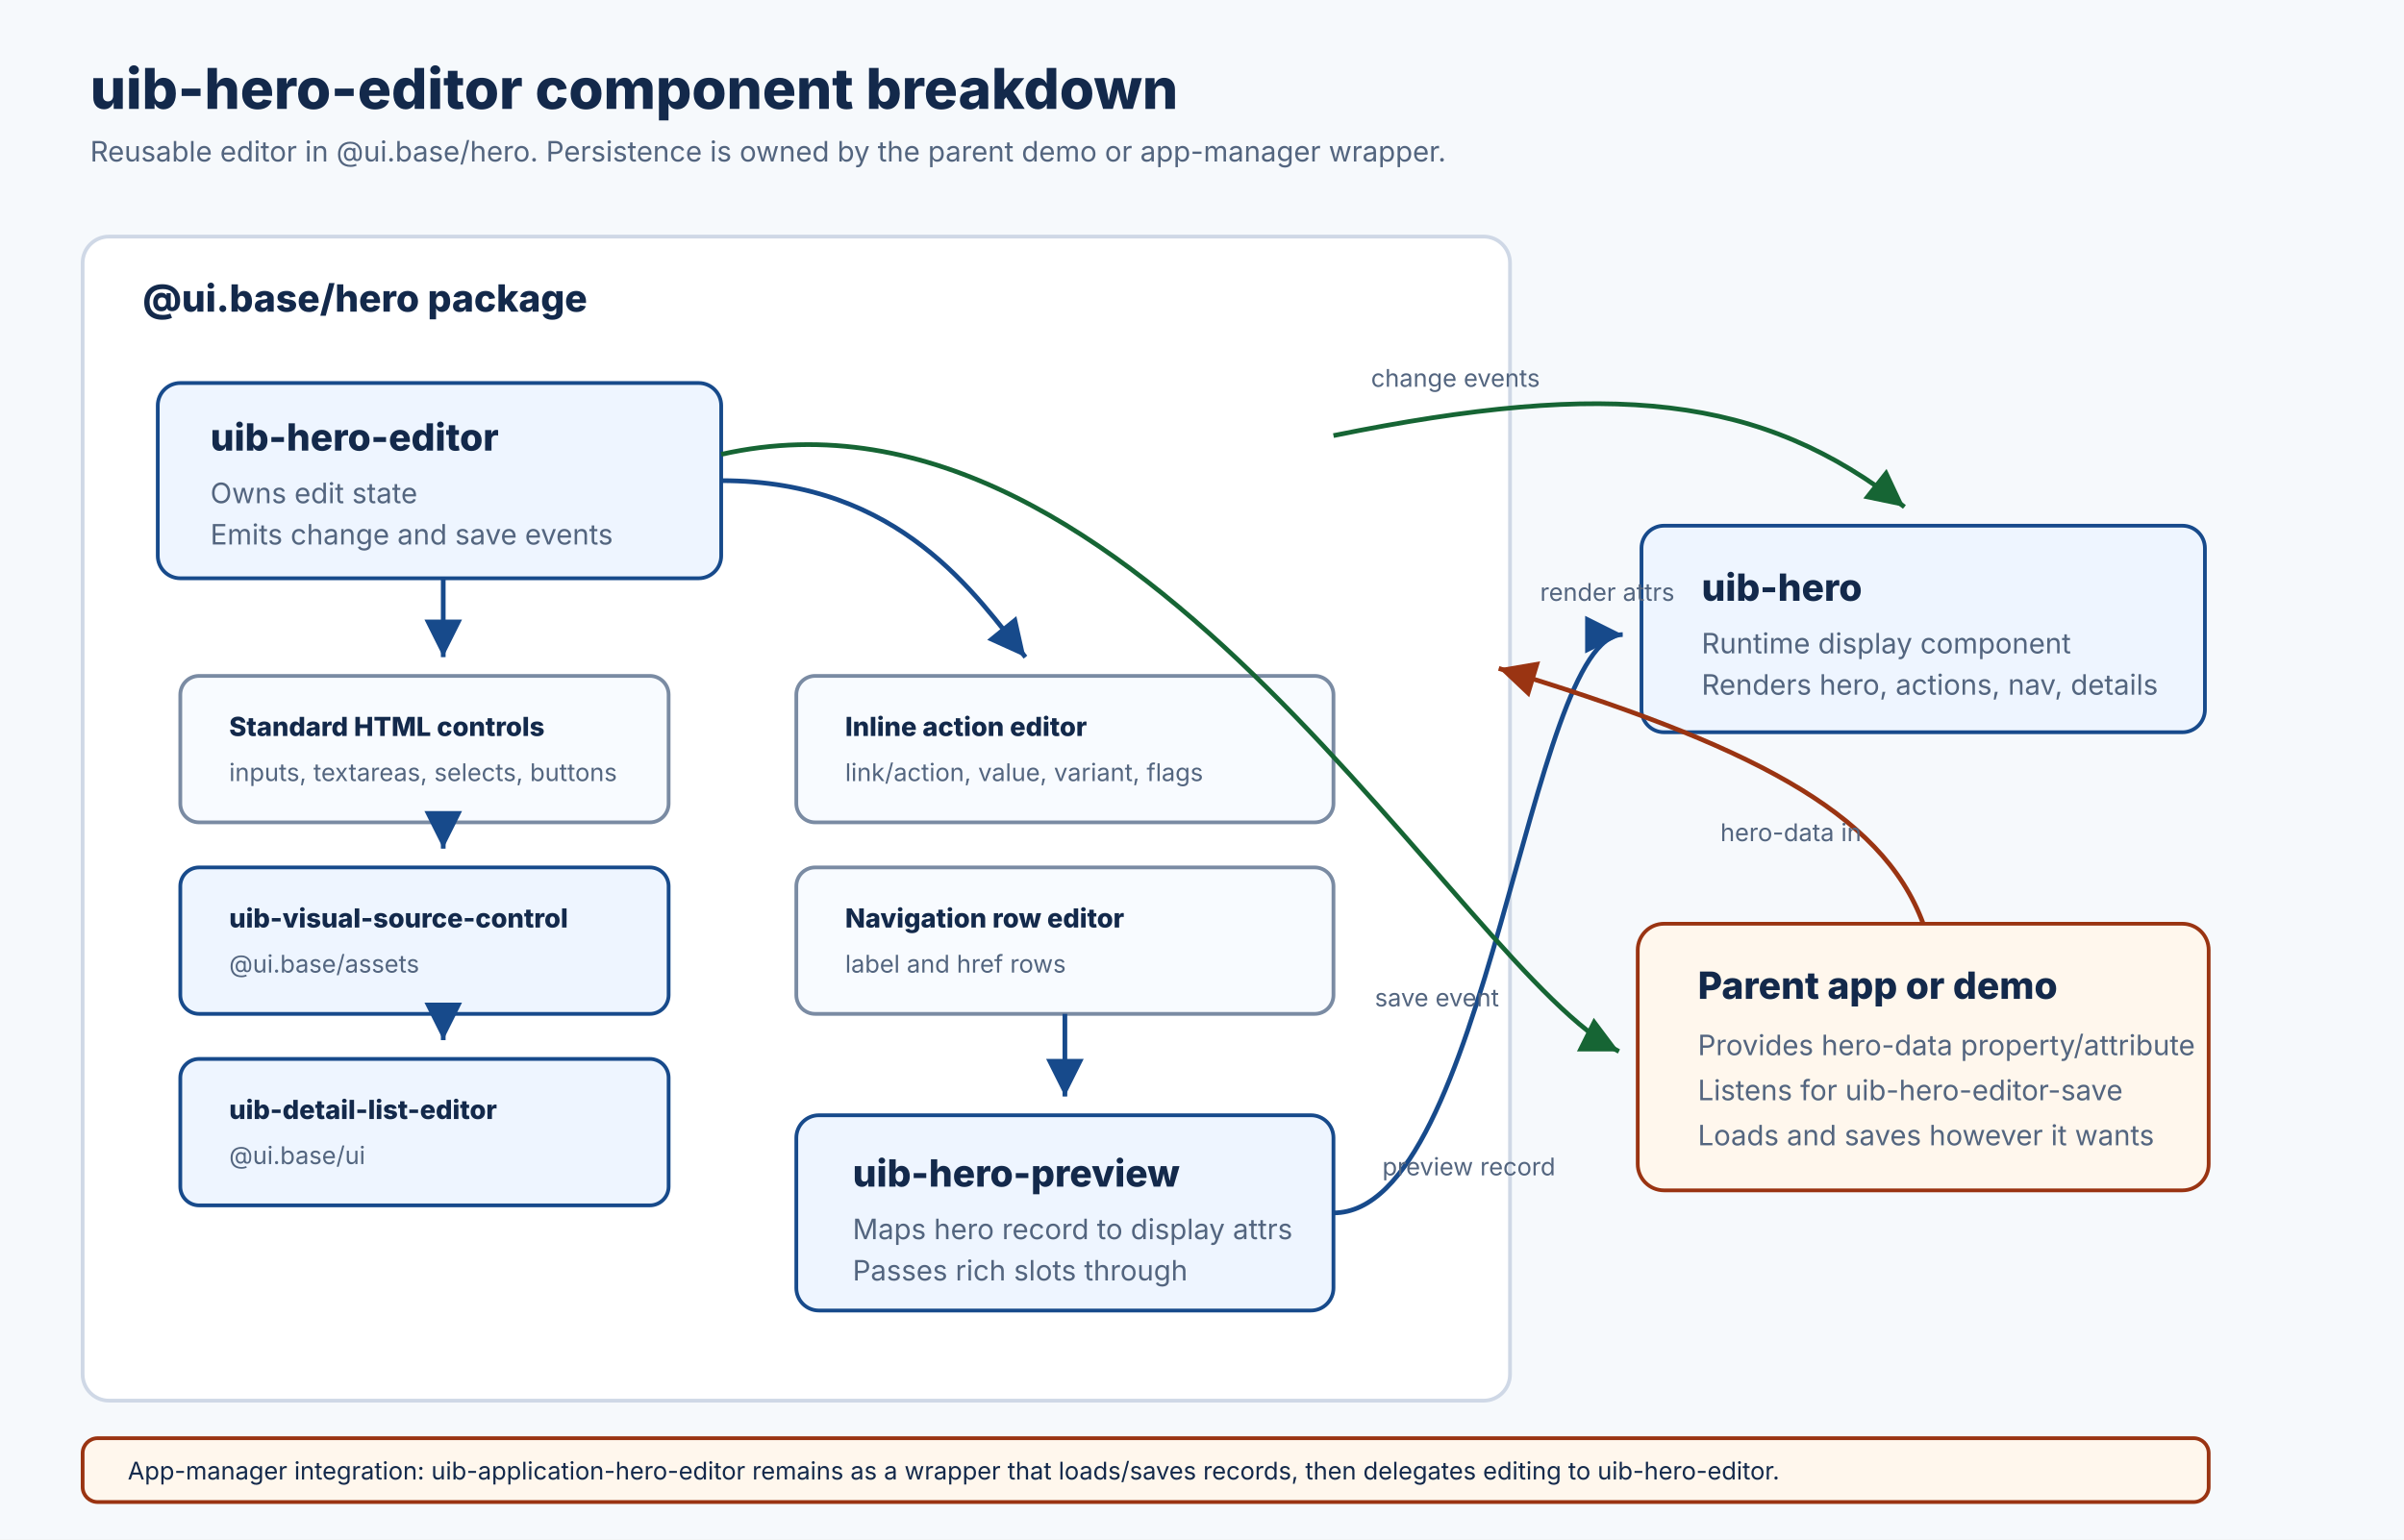
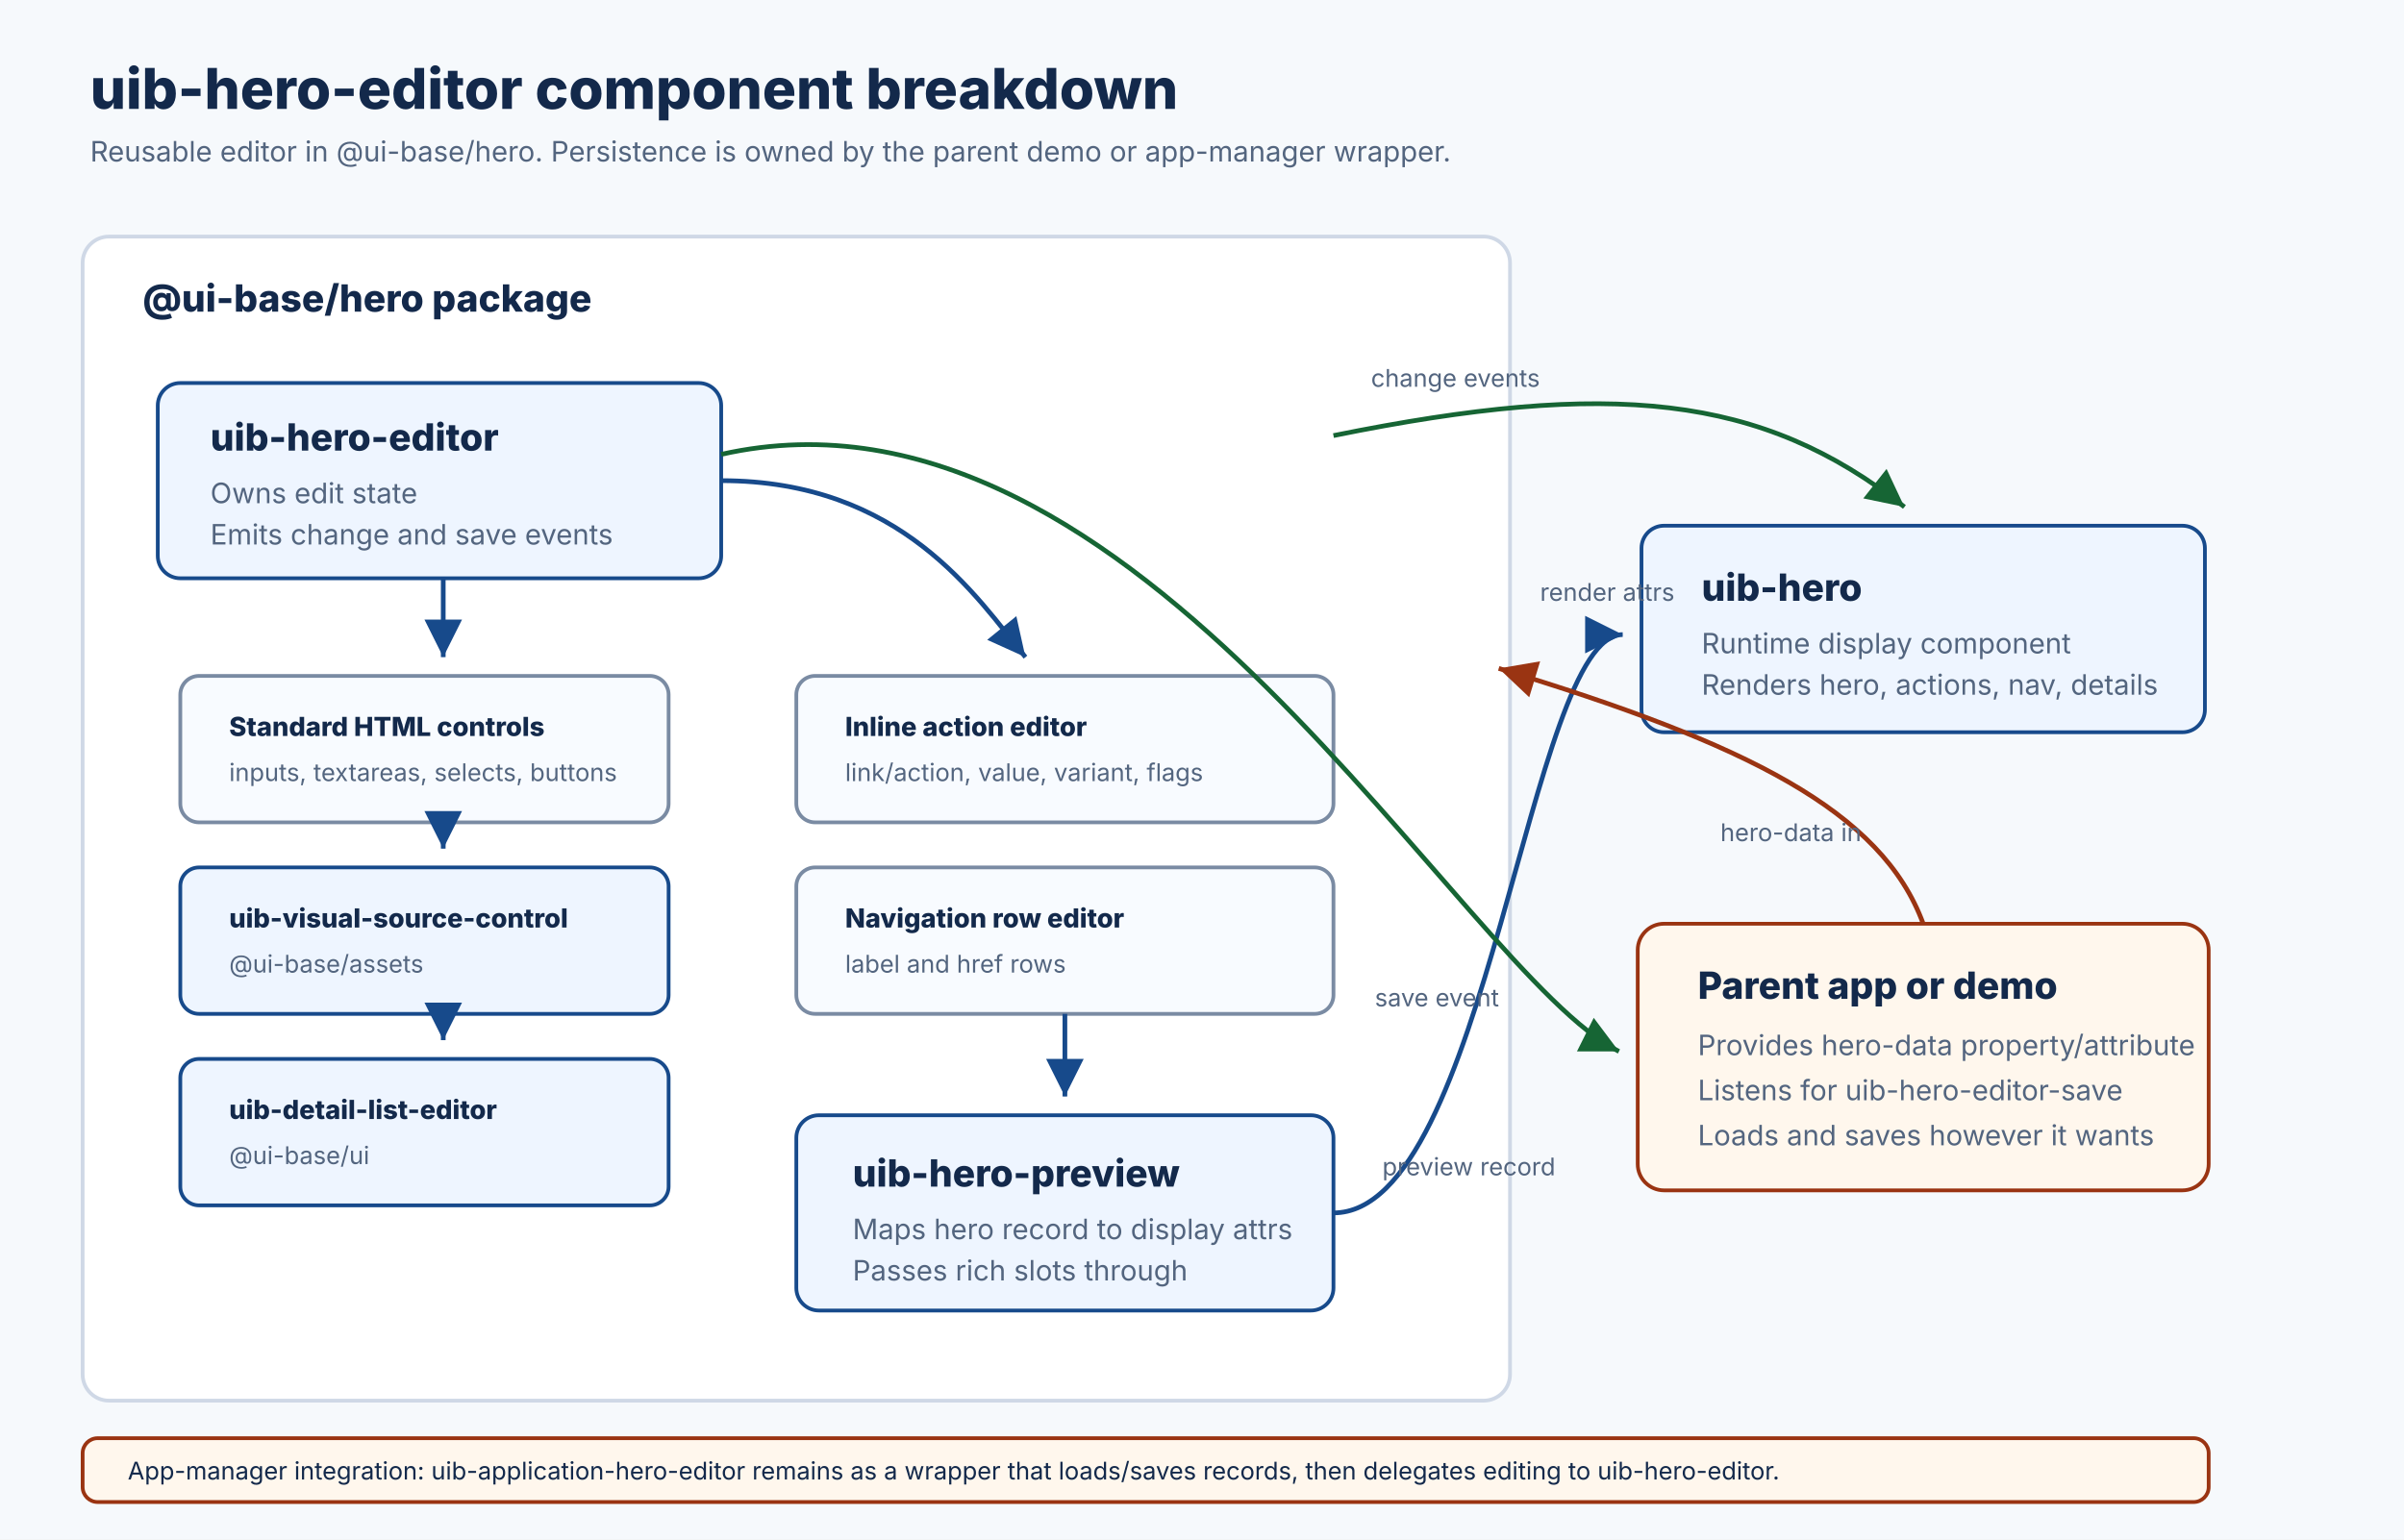
<svg xmlns="http://www.w3.org/2000/svg" width="1280" height="820" viewBox="0 0 1280 820" role="img" aria-labelledby="title desc">
  <defs>
    <style>
      .bg{fill:#f6f9fc}
      .panel{fill:#fff;stroke:#cfd8e6;stroke-width:2}
      .package{fill:#eef5ff;stroke:#174a8b;stroke-width:2}
      .basic{fill:#f8fbff;stroke:#7a8ba3;stroke-width:2}
      .event{fill:#f0fdf4;stroke:#166534;stroke-width:2}
      .parent{fill:#fff7ed;stroke:#9a3412;stroke-width:2}
      .text{font-family:Inter,Segoe UI,Arial,sans-serif;fill:#13294b}
      .muted{font-family:Inter,Segoe UI,Arial,sans-serif;fill:#53657f}
      .title{font-size:30px;font-weight:800}
      .h2{font-size:20px;font-weight:800}
      .body{font-size:15px}
      .small{font-size:13px}
      .label{font-size:14px;font-weight:800}
      .line{stroke:#7a8ba3;stroke-width:2;fill:none}
      .arrow{stroke:#174a8b;stroke-width:2.5;fill:none;marker-end:url(#arrow)}
      .eventArrow{stroke:#166534;stroke-width:2.5;fill:none;marker-end:url(#arrowGreen)}
      .parentArrow{stroke:#9a3412;stroke-width:2.5;fill:none;marker-end:url(#arrowOrange)}
    </style>
    <marker id="arrow" markerWidth="12" markerHeight="12" refX="10" refY="6" orient="auto">
      <path d="M2,2 L10,6 L2,10 Z" fill="#174a8b" />
    </marker>
    <marker id="arrowGreen" markerWidth="12" markerHeight="12" refX="10" refY="6" orient="auto">
      <path d="M2,2 L10,6 L2,10 Z" fill="#166534" />
    </marker>
    <marker id="arrowOrange" markerWidth="12" markerHeight="12" refX="10" refY="6" orient="auto">
      <path d="M2,2 L10,6 L2,10 Z" fill="#9a3412" />
    </marker>
  </defs>
  <rect class="bg" width="1280" height="820" />
  <text class="text title" x="48" y="58">uib-hero-editor component breakdown</text>
-   <text class="muted body" x="48" y="86">Reusable editor in @ui.base/hero. Persistence is owned by the parent demo or app-manager wrapper.</text>
+   <text class="muted body" x="48" y="86">Reusable editor in @ui-base/hero. Persistence is owned by the parent demo or app-manager wrapper.</text>
  <rect class="panel" x="44" y="126" width="760" height="620" rx="14" />
-   <text class="text h2" x="76" y="166">@ui.base/hero package</text>
+   <text class="text h2" x="76" y="166">@ui-base/hero package</text>
  <rect class="package" x="84" y="204" width="300" height="104" rx="12" />
  <text class="text h2" x="112" y="240">uib-hero-editor</text>
  <text class="muted body" x="112" y="268">Owns edit state</text>
  <text class="muted body" x="112" y="290">Emits change and save events</text>
  <rect class="basic" x="96" y="360" width="260" height="78" rx="10" />
  <text class="text label" x="122" y="392">Standard HTML controls</text>
  <text class="muted small" x="122" y="416">inputs, textareas, selects, buttons</text>
  <rect class="package" x="96" y="462" width="260" height="78" rx="10" />
  <text class="text label" x="122" y="494">uib-visual-source-control</text>
-   <text class="muted small" x="122" y="518">@ui.base/assets</text>
+   <text class="muted small" x="122" y="518">@ui-base/assets</text>
  <rect class="package" x="96" y="564" width="260" height="78" rx="10" />
  <text class="text label" x="122" y="596">uib-detail-list-editor</text>
-   <text class="muted small" x="122" y="620">@ui.base/ui</text>
+   <text class="muted small" x="122" y="620">@ui-base/ui</text>
  <rect class="basic" x="424" y="360" width="286" height="78" rx="10" />
  <text class="text label" x="450" y="392">Inline action editor</text>
  <text class="muted small" x="450" y="416">link/action, value, variant, flags</text>
  <rect class="basic" x="424" y="462" width="286" height="78" rx="10" />
  <text class="text label" x="450" y="494">Navigation row editor</text>
  <text class="muted small" x="450" y="518">label and href rows</text>
  <rect class="package" x="424" y="594" width="286" height="104" rx="12" />
  <text class="text h2" x="454" y="632">uib-hero-preview</text>
  <text class="muted body" x="454" y="660">Maps hero record to display attrs</text>
  <text class="muted body" x="454" y="682">Passes rich slots through</text>
  <rect class="package" x="874" y="280" width="300" height="110" rx="12" />
  <text class="text h2" x="906" y="320">uib-hero</text>
  <text class="muted body" x="906" y="348">Runtime display component</text>
  <text class="muted body" x="906" y="370">Renders hero, actions, nav, details</text>
  <rect class="parent" x="872" y="492" width="304" height="142" rx="14" />
  <text class="text h2" x="904" y="532">Parent app or demo</text>
  <text class="muted body" x="904" y="562">Provides hero-data property/attribute</text>
  <text class="muted body" x="904" y="586">Listens for uib-hero-editor-save</text>
  <text class="muted body" x="904" y="610">Loads and saves however it wants</text>
  <path class="arrow" d="M236 308 L236 350" />
  <path class="arrow" d="M236 438 L236 452" />
  <path class="arrow" d="M236 540 L236 554" />
  <path class="arrow" d="M384 256 C480 256 520 318 546 350" />
  <path class="arrow" d="M567 540 L567 584" />
  <path class="arrow" d="M710 646 C792 646 814 338 864 338" />
  <path class="eventArrow" d="M710 232 C858 202 938 210 1014 270" />
  <path class="parentArrow" d="M1024 492 C1002 432 930 396 798 356" />
  <path class="eventArrow" d="M384 242 C606 192 778 518 862 560" />
  <text class="muted small" x="736" y="626">preview record</text>
  <text class="muted small" x="820" y="320">render attrs</text>
  <text class="muted small" x="730" y="206">change events</text>
  <text class="muted small" x="732" y="536">save event</text>
  <text class="muted small" x="916" y="448">hero-data in</text>
  <rect class="parent" x="44" y="766" width="1132" height="34" rx="8" />
  <text class="text small" x="68" y="788">App-manager integration: uib-application-hero-editor remains as a wrapper that loads/saves records, then delegates editing to uib-hero-editor.</text>
</svg>
